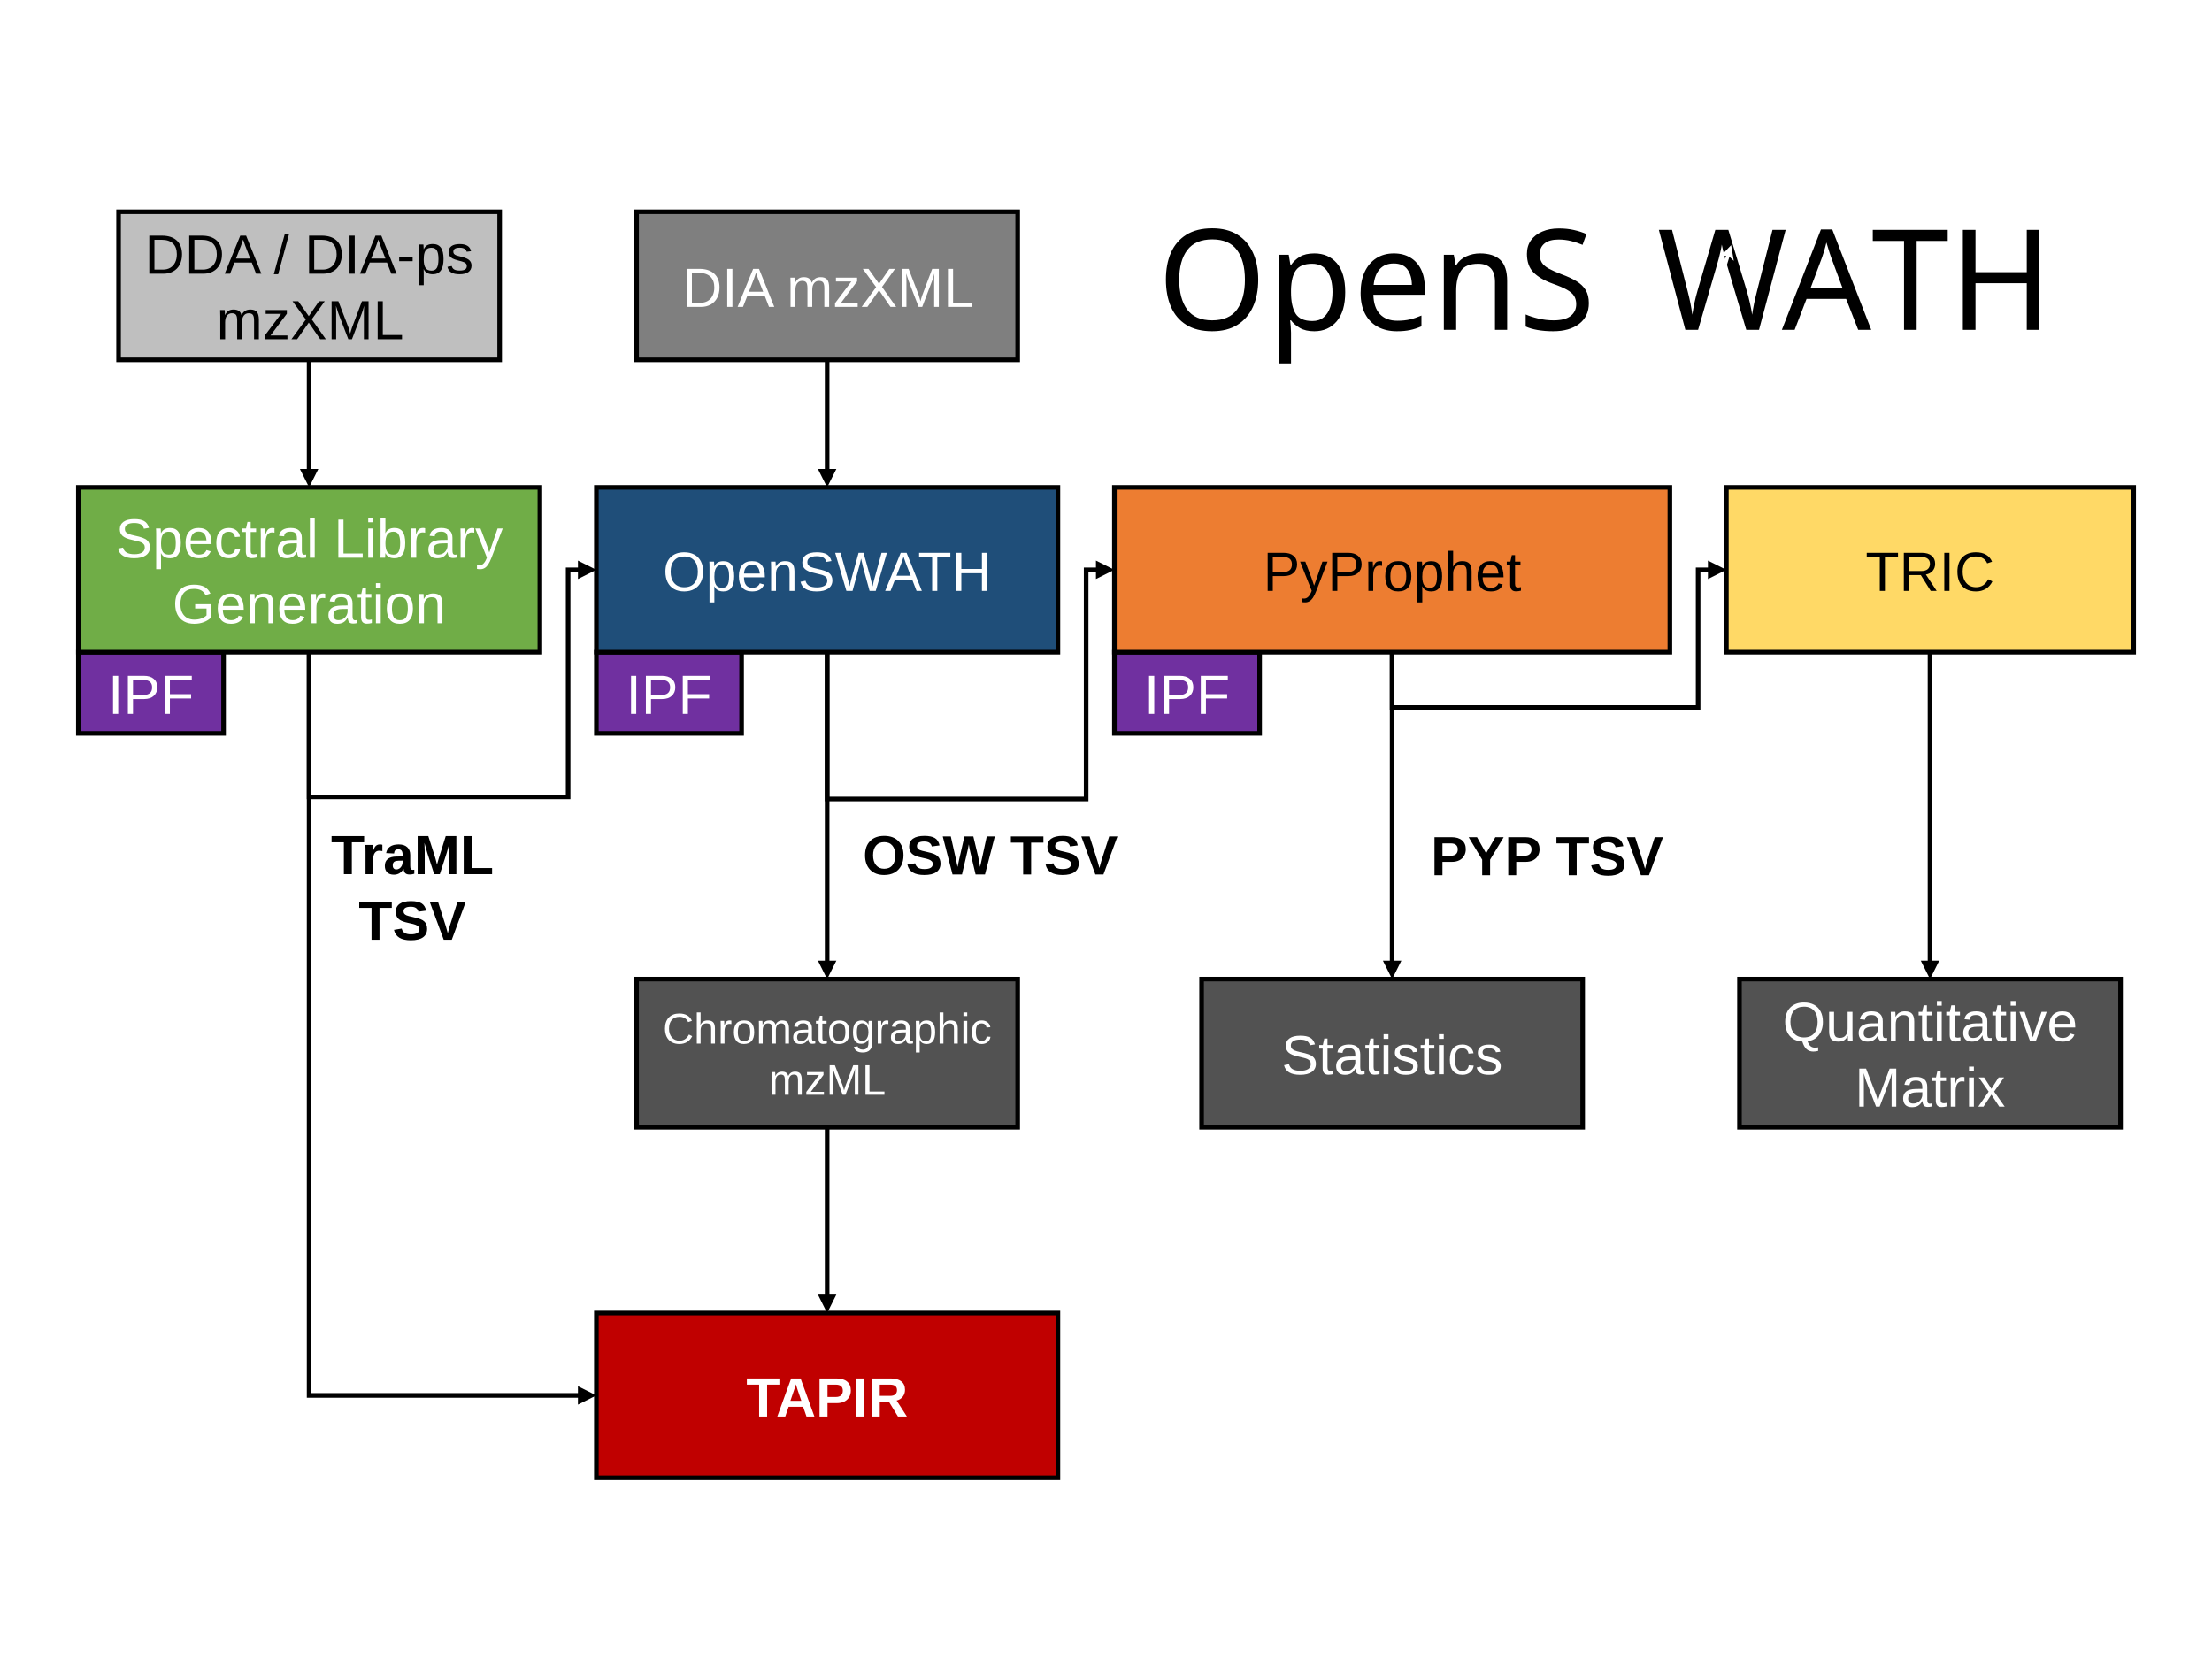
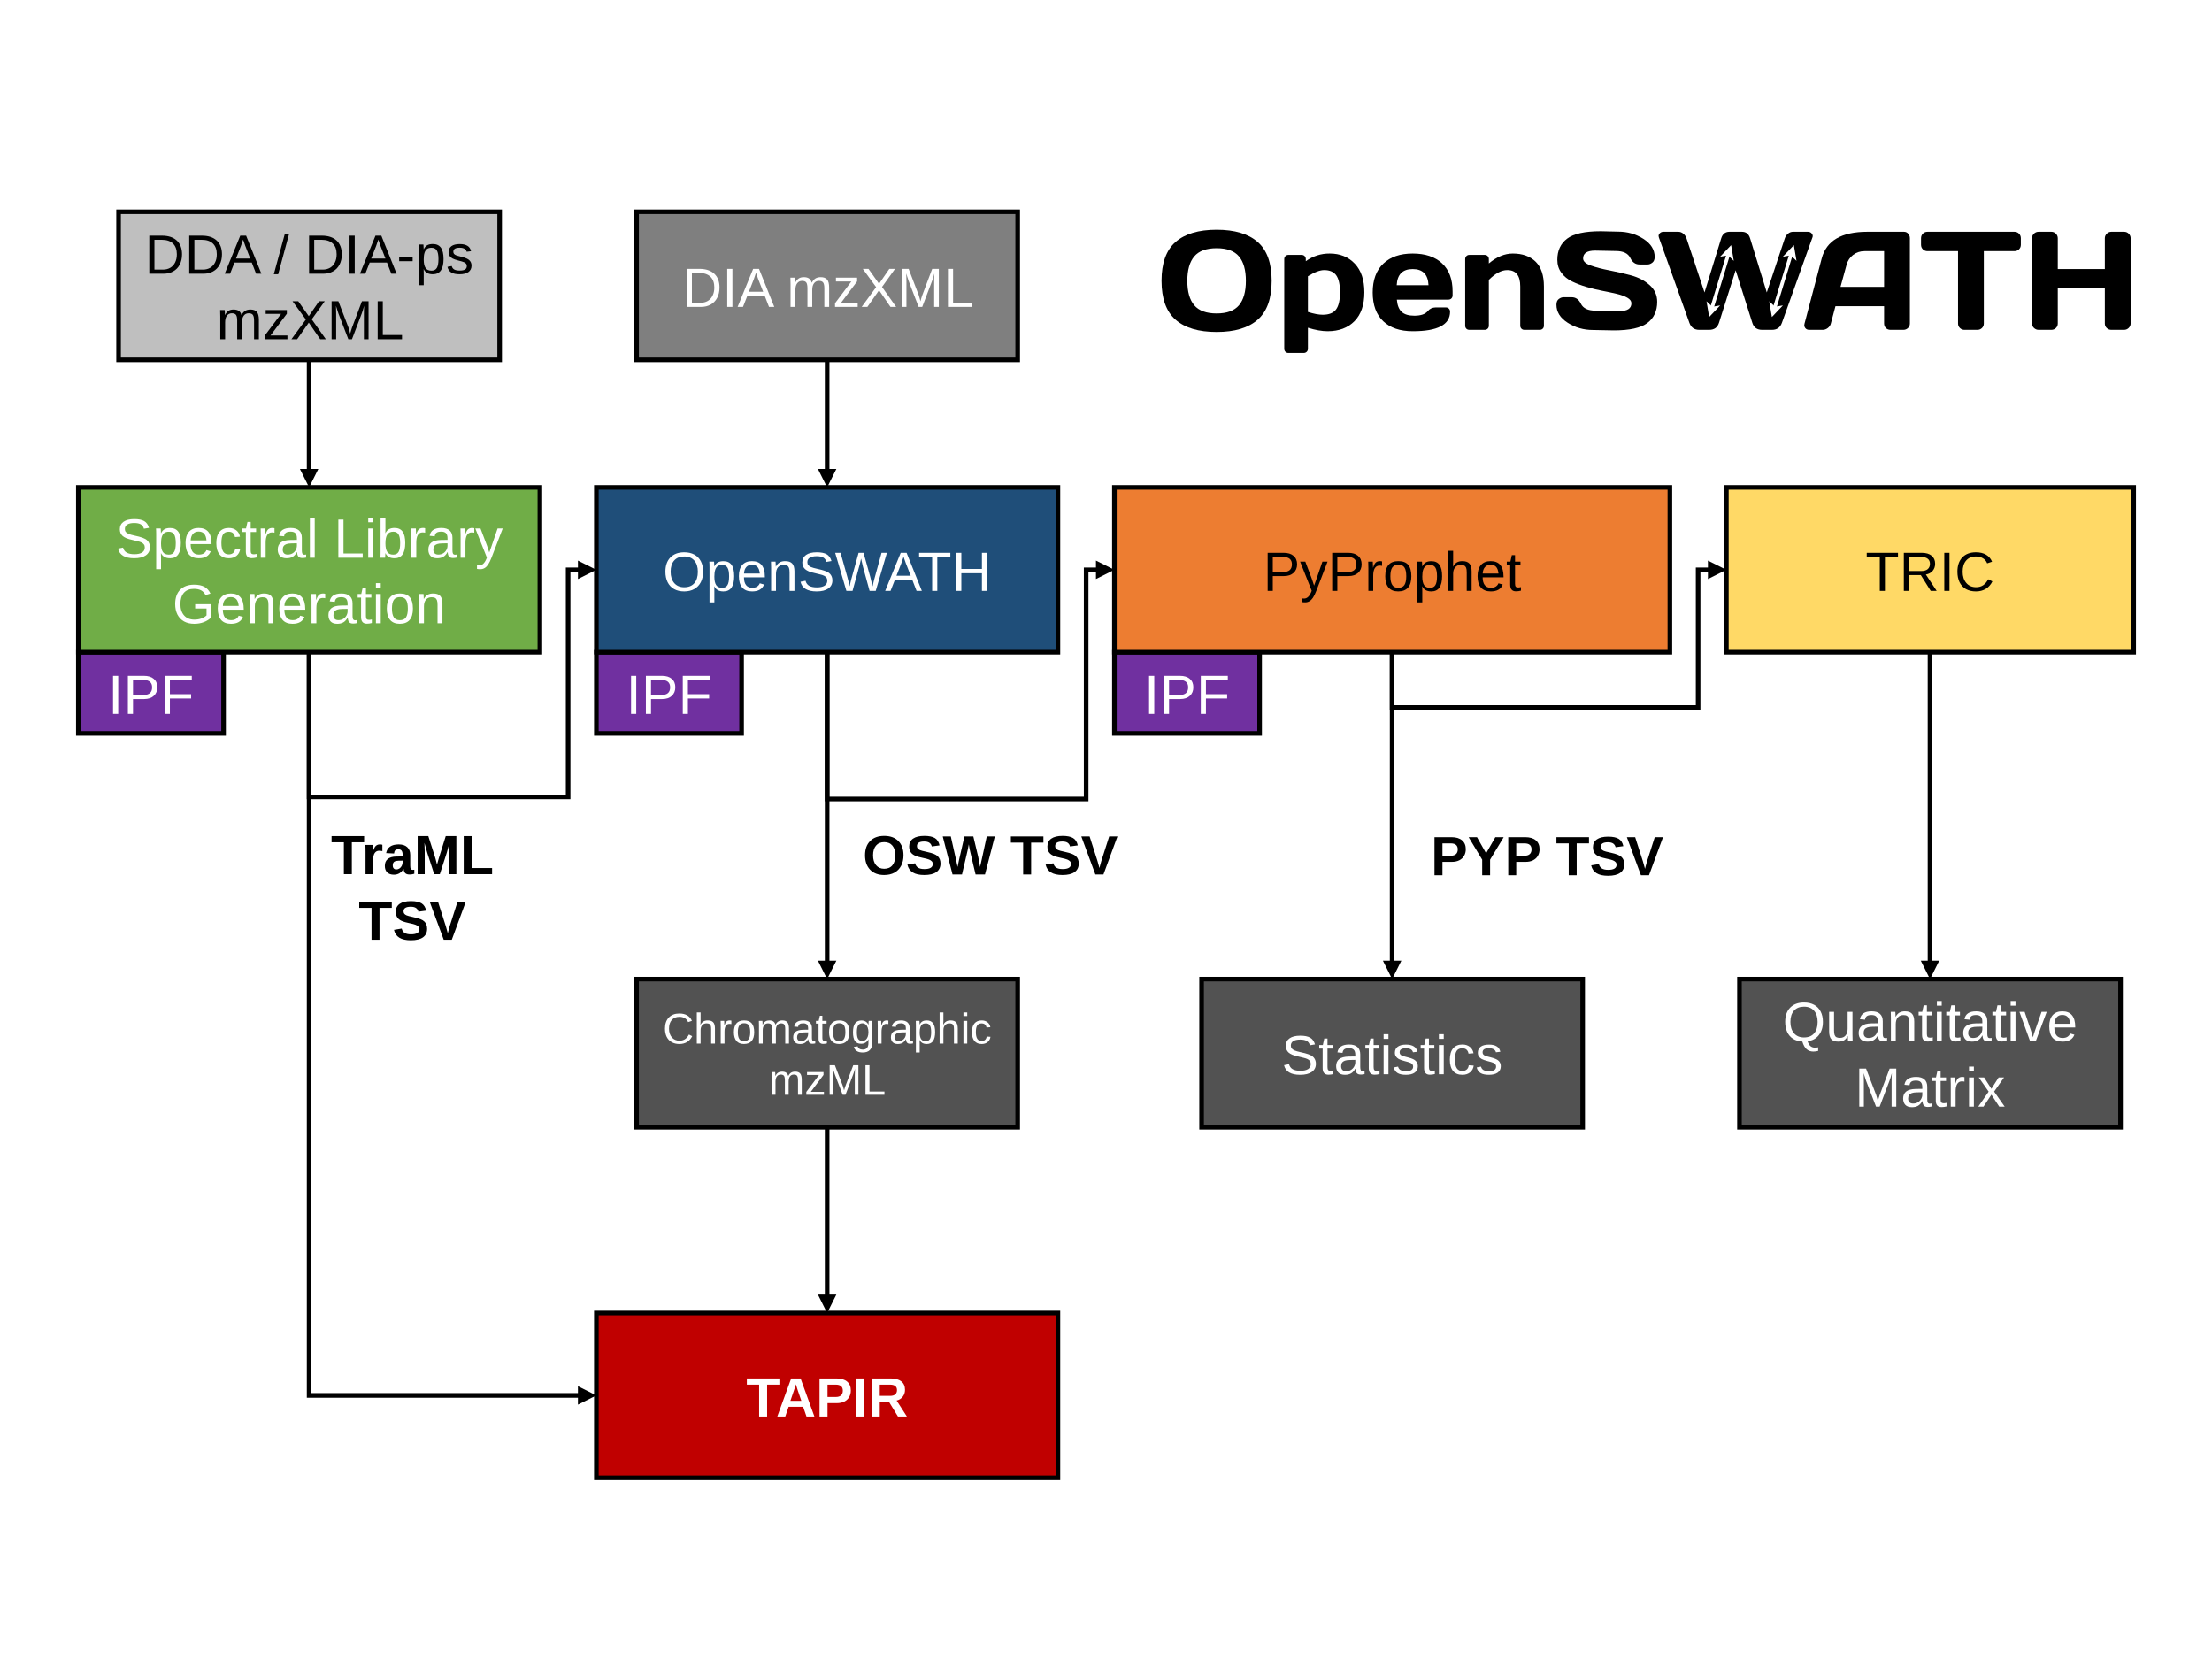
<svg xmlns="http://www.w3.org/2000/svg" width="100%" height="100%" viewBox="0 0 720 540" version="1.1" xml:space="preserve" style="fill-rule:evenodd;clip-rule:evenodd;stroke-miterlimit:8;">
  <rect x="0" y="0" width="720" height="540" style="fill:#fff;fill-rule:nonzero;" />
  <rect x="25.5" y="212.288" width="47.269" height="26.418" style="fill:#7030a0;fill-rule:nonzero;" />
  <rect x="25.5" y="212.288" width="47.269" height="26.418" style="fill:none;stroke:#000;stroke-width:1.5px;" />
  <rect x="194.115" y="212.288" width="47.269" height="26.418" style="fill:#7030a0;fill-rule:nonzero;" />
  <rect x="194.115" y="212.288" width="47.269" height="26.418" style="fill:none;stroke:#000;stroke-width:1.5px;" />
  <rect x="362.731" y="212.288" width="47.269" height="26.418" style="fill:#7030a0;fill-rule:nonzero;" />
  <rect x="362.731" y="212.288" width="47.269" height="26.418" style="fill:none;stroke:#000;stroke-width:1.5px;" />
  <rect x="38.596" y="68.918" width="124.039" height="48.229" style="fill:#bfbfbf;fill-rule:nonzero;" />
  <rect x="38.596" y="68.918" width="124.039" height="48.229" style="fill:none;stroke:#000;stroke-width:1.5px;" />
  <rect x="207.212" y="68.918" width="124.039" height="48.229" style="fill:#7f7f7f;fill-rule:nonzero;" />
  <rect x="207.212" y="68.918" width="124.039" height="48.229" style="fill:none;stroke:#000;stroke-width:1.5px;" />
  <rect x="194.115" y="158.639" width="150.231" height="53.649" style="fill:#1f4e79;fill-rule:nonzero;" />
  <rect x="194.115" y="158.639" width="150.231" height="53.649" style="fill:none;stroke:#000;stroke-width:1.5px;" />
  <rect x="25.5" y="158.639" width="150.231" height="53.649" style="fill:#70ad47;fill-rule:nonzero;" />
  <rect x="25.5" y="158.639" width="150.231" height="53.649" style="fill:none;stroke:#000;stroke-width:1.5px;" />
  <rect x="207.211" y="318.698" width="124.039" height="48.229" style="fill:#525252;fill-rule:nonzero;" />
  <rect x="207.211" y="318.698" width="124.039" height="48.229" style="fill:none;stroke:#000;stroke-width:1.5px;" />
  <rect x="391.115" y="318.698" width="124.039" height="48.229" style="fill:#525252;fill-rule:nonzero;" />
  <rect x="391.115" y="318.698" width="124.039" height="48.229" style="fill:none;stroke:#000;stroke-width:1.5px;" />
  <text x="35.135px" y="232.362px" style="font-family:'ArialMT', 'Arial', sans-serif;font-size:18px;fill:#fff;">IPF</text>
  <text x="203.75px" y="232.362px" style="font-family:'ArialMT', 'Arial', sans-serif;font-size:18px;fill:#fff;">IPF</text>
  <text x="372.365px" y="232.362px" style="font-family:'ArialMT', 'Arial', sans-serif;font-size:18px;fill:#fff;">IPF</text>
  <g>
    <text x="47.11px" y="89.097px" style="font-family:'ArialMT', 'Arial', sans-serif;font-size:18px;">DDA<tspan x="84.121px 89.122px " y="89.097px 89.097px "> /</tspan> DIA-ps</text>
    <text x="70.45px" y="110.434px" style="font-family:'ArialMT', 'Arial', sans-serif;font-size:18px;">mzXML</text>
  </g>
  <text x="222.058px" y="99.897px" style="font-family:'ArialMT', 'Arial', sans-serif;font-size:18px;fill:#fff;">DIA<tspan x="251.071px 256.072px " y="99.897px 99.897px "> m</tspan>zXML</text>
  <text x="215.728px" y="192.329px" style="font-family:'ArialMT', 'Arial', sans-serif;font-size:18px;fill:#fff;">OpenSW<tspan x="288.089px 298.758px 309.754px " y="192.329px 192.329px 192.329px ">ATH</tspan>
  </text>
  <g>
    <text x="37.615px" y="181.529px" style="font-family:'ArialMT', 'Arial', sans-serif;font-size:18px;fill:#fff;">Spectral Library</text>
    <text x="56.115px" y="202.865px" style="font-family:'ArialMT', 'Arial', sans-serif;font-size:18px;fill:#fff;">Generation</text>
  </g>
  <g>
    <text x="215.731px" y="339.678px" style="font-family:'ArialMT', 'Arial', sans-serif;font-size:14px;fill:#fff;">Chro</text>
    <text x="246.075px" y="339.678px" style="font-family:'ArialMT', 'Arial', sans-serif;font-size:14px;fill:#fff;">m</text>
    <text x="257.588px" y="339.678px" style="font-family:'ArialMT', 'Arial', sans-serif;font-size:14px;fill:#fff;">ato</text>
    <text x="277.049px" y="339.678px" style="font-family:'ArialMT', 'Arial', sans-serif;font-size:14px;fill:#fff;">g</text>
    <text x="284.736px" y="339.678px" style="font-family:'ArialMT', 'Arial', sans-serif;font-size:14px;fill:#fff;">ra</text>
    <text x="297.184px" y="339.678px" style="font-family:'ArialMT', 'Arial', sans-serif;font-size:14px;fill:#fff;">p</text>
    <text x="304.87px" y="339.678px" style="font-family:'ArialMT', 'Arial', sans-serif;font-size:14px;fill:#fff;">hic</text>
    <text x="250.231px" y="356.35px" style="font-family:'ArialMT', 'Arial', sans-serif;font-size:14px;fill:#fff;">mzML</text>
  </g>
  <text x="417.135px" y="349.678px" style="font-family:'ArialMT', 'Arial', sans-serif;font-size:18px;fill:#fff;">Statistics</text>
  <g>
    <text x="107.723px" y="284.538px" style="font-family:'Arial-BoldMT', 'Arial', sans-serif;font-weight:700;font-size:18px;">T<tspan x="117.725px 124.73px " y="284.538px 284.538px ">ra</tspan>M</text>
    <text x="149.735px" y="284.538px" style="font-family:'Arial-BoldMT', 'Arial', sans-serif;font-weight:700;font-size:18px;">L</text>
    <text x="116.728px" y="305.875px" style="font-family:'Arial-BoldMT', 'Arial', sans-serif;font-weight:700;font-size:18px;">TSV</text>
  </g>
  <text x="280.836px" y="284.641px" style="font-family:'Arial-BoldMT', 'Arial', sans-serif;font-weight:700;font-size:18px;">OSW TSV</text>
  <path d="M99.865,260.115l0,-47.827l1.5,0l0,46.327l82.808,0l0,-73.901l3.942,0l0,-2.25l6,3l-6,3l0,-2.25l-2.442,0l0,73.901l-85.808,0Z" style="fill-rule:nonzero;" />
  <path d="M268.481,260.807l0,-48.519l1.5,0l0,47.019l82.808,0l0,-74.593l3.942,0l0,-2.25l6,3l-6,3l0,-2.25l-2.442,0l0,74.593l-85.808,0Z" style="fill-rule:nonzero;" />
  <path d="M99.866,117.147l-0.001,35.492l-2.25,0l3,6l3,-6l-2.25,0l0.001,-35.492l-1.5,0Z" style="fill-rule:nonzero;" />
  <path d="M268.481,117.147l0,35.492l-2.25,0l3,6l3,-6l-2.25,0l0,-35.492l-1.5,0Z" style="fill-rule:nonzero;" />
  <path d="M269.981,212.288l-1.5,0l0,100.41l-2.25,0l3,6l3,-6l-2.25,0l0,-100.41Z" style="fill-rule:nonzero;" />
  <path d="M452.385,212.288l1.5,0l0,100.41l2.25,0l-3,6l-3,-6l2.25,0l0,-100.41Z" style="fill-rule:nonzero;" />
  <rect x="362.731" y="158.639" width="180.808" height="53.649" style="fill:#ed7d31;fill-rule:nonzero;" />
  <rect x="362.731" y="158.639" width="180.808" height="53.649" style="fill:none;stroke:#000;stroke-width:1.5px;" />
  <rect x="561.923" y="158.639" width="132.577" height="53.649" style="fill:#ffd966;fill-rule:nonzero;" />
  <rect x="561.923" y="158.639" width="132.577" height="53.649" style="fill:none;stroke:#000;stroke-width:1.5px;" />
  <rect x="566.192" y="318.698" width="124.039" height="48.229" style="fill:#525252;fill-rule:nonzero;" />
  <rect x="566.192" y="318.698" width="124.039" height="48.229" style="fill:none;stroke:#000;stroke-width:1.5px;" />
  <text x="411.135px" y="192.329px" style="font-family:'ArialMT', 'Arial', sans-serif;font-size:18px;">PyProphet</text>
  <text x="607.212px" y="192.329px" style="font-family:'ArialMT', 'Arial', sans-serif;font-size:18px;">TRIC</text>
  <g>
    <text x="580.212px" y="338.878px" style="font-family:'ArialMT', 'Arial', sans-serif;font-size:18px;fill:#fff;">Quantitative</text>
    <text x="603.712px" y="360.215px" style="font-family:'ArialMT', 'Arial', sans-serif;font-size:18px;fill:#fff;">Matrix</text>
  </g>
  <text x="465.717px" y="284.894px" style="font-family:'Arial-BoldMT', 'Arial', sans-serif;font-weight:700;font-size:18px;">PYP<tspan x="501.41px 506.411px " y="284.894px 284.894px "> T</tspan>SV</text>
  <path d="M452.385,231.038l0,-18.75l1.5,0l0,17.25l98.096,0l0,-44.824l3.942,0l0,-2.25l6,3l-6,3l0,-2.25l-2.442,0l0,44.824l-101.096,0Z" style="fill-rule:nonzero;" />
  <path d="M628.962,212.288l-1.5,0l0,100.41l-2.25,0l3,6l3,-6l-2.25,0l0,-100.41Z" style="fill-rule:nonzero;" />
  <rect x="194.115" y="427.38" width="150.231" height="53.649" style="fill:#c00000;fill-rule:nonzero;" />
  <rect x="194.115" y="427.38" width="150.231" height="53.649" style="fill:none;stroke:#000;stroke-width:1.5px;" />
  <g>
    <text x="242.896px" y="461.07px" style="font-family:'Arial-BoldMT', 'Arial', sans-serif;font-weight:700;font-size:18px;fill:#fff;">T<tspan x="252.555px 265.554px " y="461.07px 461.07px ">AP</tspan>I</text>
    <text x="282.561px" y="461.07px" style="font-family:'Arial-BoldMT', 'Arial', sans-serif;font-weight:700;font-size:18px;fill:#fff;">R</text>
  </g>
  <g>
    <clipPath id="_clip1">
      <rect x="370.653" y="65.065" width="331.507" height="55.934" />
    </clipPath>
    <g clip-path="url(#_clip1)">
      <rect x="308.933" y="43.531" width="455.999" height="91.199" style="fill:#fff;fill-rule:nonzero;" />
      <rect x="308.933" y="43.531" width="455.999" height="91.2" style="fill:#fff;fill-rule:nonzero;" />
-       <text x="376.717px" y="107.371px" style="font-family:'Days';font-size:45.6px;">OpenS<tspan x="539.411px 586.815px " y="107.371px 107.371px ">WA</tspan>TH</text>
+       <g>
+         <path d="M378.075,91.407c0,-5.775 1.521,-9.99 4.564,-12.647c3.043,-2.657 7.5,-3.986 13.371,-3.986c5.871,0 10.324,1.329 13.359,3.986c3.036,2.657 4.554,6.872 4.554,12.647c0,5.774 -1.518,9.993 -4.554,12.658c-3.035,2.664 -7.488,3.996 -13.359,3.996c-5.871,0 -10.328,-1.332 -13.371,-3.996c-3.043,-2.665 -4.564,-6.884 -4.564,-12.658Zm8.394,0.011c0,3.525 0.753,6.175 2.26,7.949c1.507,1.773 3.934,2.66 7.281,2.66c3.347,0 5.77,-0.887 7.27,-2.66c1.499,-1.774 2.248,-4.424 2.248,-7.949c0,-3.526 -0.749,-6.179 -2.248,-7.96c-1.5,-1.781 -3.923,-2.672 -7.27,-2.672c-3.347,0 -5.774,0.891 -7.281,2.672c-1.507,1.781 -2.26,4.434 -2.26,7.96Z" style="fill-rule:nonzero;" />
+         <path d="M418.019,113.516l0,-29.167c0,-0.401 0.13,-0.732 0.39,-0.991c0.26,-0.26 0.583,-0.39 0.969,-0.39l4.297,0c0.401,0 0.727,0.13 0.98,0.39c0.252,0.259 0.378,0.59 0.378,0.991l0,0.667c2.345,-1.677 4.943,-2.508 7.793,-2.493c3.34,0 6.053,1.094 8.138,3.284c2.086,2.189 3.128,5.303 3.128,9.34c0,4.097 -1.076,7.233 -3.228,9.407c-2.152,2.175 -5.054,3.262 -8.706,3.262c-1.885,0 -4.03,-0.378 -6.435,-1.135l0,6.835c0,0.401 -0.13,0.731 -0.389,0.991c-0.26,0.26 -0.583,0.39 -0.969,0.39l-4.987,0c-0.401,0 -0.728,-0.13 -0.98,-0.39c-0.252,-0.26 -0.379,-0.59 -0.379,-0.991Zm7.704,-11.979c1.915,0.609 3.526,0.913 4.832,0.913c2.034,0 3.477,-0.579 4.331,-1.736c0.853,-1.158 1.28,-3.014 1.28,-5.567c0,-2.523 -0.405,-4.36 -1.214,-5.51c-0.809,-1.151 -2.119,-1.726 -3.929,-1.726c-1.396,0 -3.162,0.668 -5.3,2.004l0,11.622Z" style="fill-rule:nonzero;" />
+         <path d="M446.809,95.203c0,-4.075 1.15,-7.207 3.451,-9.396c2.301,-2.19 5.485,-3.284 9.552,-3.284c4.097,0 7.288,1.065 9.574,3.195c2.286,2.13 3.429,5.184 3.429,9.162l0,1.269c0,0.401 -0.13,0.731 -0.39,0.991c-0.259,0.26 -0.59,0.39 -0.99,0.39l-16.766,0c0.148,1.825 0.671,3.154 1.569,3.985c0.898,0.831 2.275,1.247 4.131,1.247c2.093,0 3.547,-0.497 4.364,-1.492c0.638,-0.786 1.491,-1.187 2.56,-1.202l3.318,0c0.401,0 0.731,0.13 0.991,0.39c0.259,0.259 0.389,0.59 0.389,0.99c0,4.261 -4.06,6.383 -12.179,6.368c-4.097,0 -7.288,-1.083 -9.574,-3.25c-2.286,-2.168 -3.429,-5.288 -3.429,-9.363Zm7.815,-2.371l10.354,0c-0.149,-3.503 -1.867,-5.255 -5.155,-5.255c-3.288,0 -5.021,1.752 -5.199,5.255Z" style="fill-rule:nonzero;" />
+         <path d="M476.912,106.013l0,-21.664c0,-0.401 0.13,-0.732 0.39,-0.991c0.259,-0.26 0.582,-0.39 0.968,-0.39l4.988,0c0.4,0 0.727,0.13 0.979,0.39c0.253,0.259 0.379,0.59 0.379,0.991l0,1.402c2.553,-2.152 5.151,-3.228 7.793,-3.228c3.132,0 5.603,0.879 7.414,2.638c1.811,1.759 2.717,4.45 2.717,8.071l0,12.781c0,0.401 -0.13,0.727 -0.39,0.98c-0.26,0.252 -0.59,0.378 -0.991,0.378l-4.965,0c-0.401,0 -0.727,-0.13 -0.98,-0.39c-0.252,-0.259 -0.378,-0.582 -0.378,-0.968l0,-12.781c0,-3.562 -1.418,-5.336 -4.253,-5.321c-1.855,0 -3.845,1.061 -5.967,3.184l0,14.918c0,0.401 -0.13,0.727 -0.39,0.98c-0.26,0.252 -0.582,0.378 -0.968,0.378l-4.988,0c-0.401,0 -0.727,-0.126 -0.98,-0.378c-0.252,-0.253 -0.378,-0.579 -0.378,-0.98Z" style="fill-rule:nonzero;" />
+         <path d="M506.614,99.2c0,-0.876 0.26,-1.503 0.78,-1.882c0.519,-0.378 1.024,-0.568 1.514,-0.568l2.649,0c1.336,0 2.338,0.698 3.006,2.093c0.727,1.514 2.308,2.271 4.743,2.271l7.793,0.156c2.612,0 3.918,-0.853 3.918,-2.56c0,-0.698 -0.441,-1.299 -1.325,-1.804c-0.883,-0.504 -2.037,-0.924 -3.462,-1.258c-1.425,-0.334 -2.998,-0.668 -4.72,-1.002c-1.722,-0.334 -3.433,-0.753 -5.132,-1.258c-1.7,-0.504 -3.262,-1.098 -4.687,-1.781c-1.425,-0.683 -2.579,-1.622 -3.463,-2.817c-0.883,-1.194 -1.324,-2.601 -1.324,-4.219c0,-2.983 1.061,-5.28 3.184,-6.891c2.122,-1.611 5.774,-2.416 10.954,-2.416l5.656,0.134c3.043,0 5.785,0.783 8.227,2.349c2.442,1.566 3.663,3.521 3.663,5.867c0,0.876 -0.26,1.506 -0.78,1.892c-0.519,0.386 -1.016,0.579 -1.491,0.579l-2.65,0c-1.336,0 -2.338,-0.705 -3.006,-2.115c-0.727,-1.514 -2.308,-2.271 -4.743,-2.271l-6.701,-0.134c-2.613,0 -3.919,0.854 -3.919,2.561c0,0.935 0.827,1.699 2.482,2.293c1.655,0.594 3.659,1.117 6.012,1.57c2.353,0.453 4.717,0.998 7.092,1.636c2.375,0.639 4.39,1.689 6.045,3.151c1.655,1.462 2.482,3.284 2.482,5.466c0,2.984 -1.065,5.281 -3.195,6.891c-2.13,1.611 -5.778,2.416 -10.943,2.416l-6.747,-0.133c-3.043,0 -5.789,-0.783 -8.238,-2.349c-2.449,-1.566 -3.674,-3.522 -3.674,-5.867Z" style="fill-rule:nonzero;" />
+         <path d="M539.968,77.313c-0.059,-0.179 -0.096,-0.349 -0.111,-0.512c0,-0.283 0.104,-0.542 0.311,-0.78c0.327,-0.386 0.743,-0.579 1.247,-0.579l4.876,0c0.579,0 1.114,0.201 1.604,0.601c0.489,0.401 0.838,0.906 1.046,1.515l5.878,17.634l5.433,-17.634c0.43,-1.396 1.314,-2.101 2.65,-2.116l4.096,0c1.336,0 2.22,0.705 2.65,2.116l5.433,17.634l5.878,-17.634c0.208,-0.609 0.557,-1.114 1.046,-1.515c0.49,-0.4 1.025,-0.601 1.604,-0.601l4.876,0c0.519,0 0.935,0.193 1.247,0.579c0.207,0.238 0.311,0.497 0.311,0.78c0,0.163 -0.037,0.333 -0.111,0.512l-9.93,27.787c-0.55,1.514 -1.618,2.271 -3.207,2.271l-3.228,0c-1.648,0 -2.709,-0.757 -3.184,-2.271l-5.433,-17.144l-5.433,17.144c-0.49,1.514 -1.551,2.271 -3.184,2.271l-3.251,0c-1.573,0 -2.634,-0.757 -3.183,-2.271l-9.931,-27.787Z" style="fill-rule:nonzero;" />
+         <path d="M587.372,105.323l5.588,-21.197c1.514,-5.774 6.442,-8.669 14.785,-8.684l12.001,0c0.549,0 1.005,0.208 1.369,0.624c0.364,0.415 0.546,0.898 0.546,1.447l0,27.81c0,0.579 -0.208,1.065 -0.624,1.458c-0.416,0.393 -0.913,0.59 -1.492,0.59l-4.186,0c-0.608,0 -1.109,-0.197 -1.503,-0.59c-0.393,-0.393 -0.59,-0.894 -0.59,-1.503l0,-5.611l-15.83,0l-1.492,5.611c-0.149,0.609 -0.483,1.11 -1.002,1.503c-0.52,0.393 -1.069,0.59 -1.648,0.59l-4.386,0c-0.579,0 -1.017,-0.2 -1.314,-0.601c-0.208,-0.267 -0.312,-0.572 -0.312,-0.913c0.015,-0.163 0.045,-0.341 0.09,-0.534Zm11.711,-11.957l14.183,0l0,-11.623l-6.345,0c-1.425,0 -2.668,0.405 -3.73,1.214c-1.061,0.809 -1.777,1.896 -2.148,3.262l-1.96,7.147Z" style="fill-rule:nonzero;" />
+         <path d="M625.29,79.65l0,-2.092c0,-0.609 0.2,-1.114 0.601,-1.515c0.401,-0.4 0.905,-0.601 1.514,-0.601l28.255,0c0.609,0 1.113,0.201 1.514,0.601c0.401,0.401 0.601,0.906 0.601,1.515l0,2.092c0,0.609 -0.2,1.11 -0.601,1.503c-0.401,0.394 -0.905,0.59 -1.514,0.59l-9.93,0l0,23.58c0,0.579 -0.204,1.065 -0.613,1.458c-0.408,0.393 -0.901,0.59 -1.48,0.59l-4.209,0c-0.578,0 -1.072,-0.197 -1.48,-0.59c-0.408,-0.393 -0.613,-0.879 -0.613,-1.458l0,-23.58l-9.93,0c-0.609,0 -1.113,-0.196 -1.514,-0.59c-0.401,-0.393 -0.601,-0.894 -0.601,-1.503Z" style="fill-rule:nonzero;" />
+         <path d="M661.405,105.278l0,-27.72c0,-0.579 0.207,-1.077 0.623,-1.492c0.416,-0.416 0.928,-0.624 1.536,-0.624l4.142,0c0.579,0 1.072,0.208 1.48,0.624c0.409,0.415 0.613,0.913 0.613,1.492l0,10.019l15.318,0l0,-10.019c0,-0.579 0.208,-1.077 0.624,-1.492c0.415,-0.416 0.913,-0.624 1.492,-0.624l4.141,0c0.609,0 1.117,0.208 1.525,0.624c0.408,0.415 0.613,0.913 0.613,1.492l0,27.72c0,0.579 -0.212,1.073 -0.635,1.481c-0.423,0.408 -0.924,0.612 -1.503,0.612l-4.141,0c-0.579,0 -1.077,-0.197 -1.492,-0.59c-0.416,-0.393 -0.624,-0.879 -0.624,-1.458l0,-11.445l-15.318,0l0,11.445c0,0.579 -0.204,1.065 -0.613,1.458c-0.408,0.393 -0.901,0.59 -1.48,0.59l-4.142,0c-0.579,0 -1.083,-0.204 -1.514,-0.612c-0.43,-0.408 -0.645,-0.902 -0.645,-1.481Z" style="fill-rule:nonzero;" />
+       </g>
      <path d="M557.18,100.397l0.166,-0.545l5.112,-16.731l0.166,-0.546" style="fill:none;stroke:#fff;stroke-width:1.14px;stroke-miterlimit:4;" />
      <path d="M555.462,98.061l0.865,5.127l3.583,-3.768l-2.564,0.432l-1.884,-1.791Z" style="fill:#fff;fill-rule:nonzero;" />
      <path d="M564.342,84.912l-0.865,-5.128l-3.583,3.769l2.564,-0.433l1.884,1.792Z" style="fill:#fff;fill-rule:nonzero;" />
      <path d="M577.597,100.397l0.166,-0.545l5.111,-16.732l0.167,-0.546" style="fill:none;stroke:#fff;stroke-width:1.14px;stroke-miterlimit:4;" />
      <path d="M575.879,98.06l0.865,5.128l3.583,-3.769l-2.564,0.433l-1.884,-1.792Z" style="fill:#fff;fill-rule:nonzero;" />
      <path d="M584.759,84.911l-0.865,-5.128l-3.583,3.769l2.564,-0.433l1.884,1.792Z" style="fill:#fff;fill-rule:nonzero;" />
    </g>
  </g>
  <path d="M268.481,366.928l0,54.452l-2.25,0l3,6l3,-6l-2.25,0l0,-54.452l-1.5,0Z" style="fill-rule:nonzero;" />
  <path d="M99.865,212.288l0,242.667l88.25,0l0,2.25l6,-3l-6,-3l0,2.25l-86.75,0l0,-241.167l-1.5,0Z" style="fill-rule:nonzero;" />
</svg>
